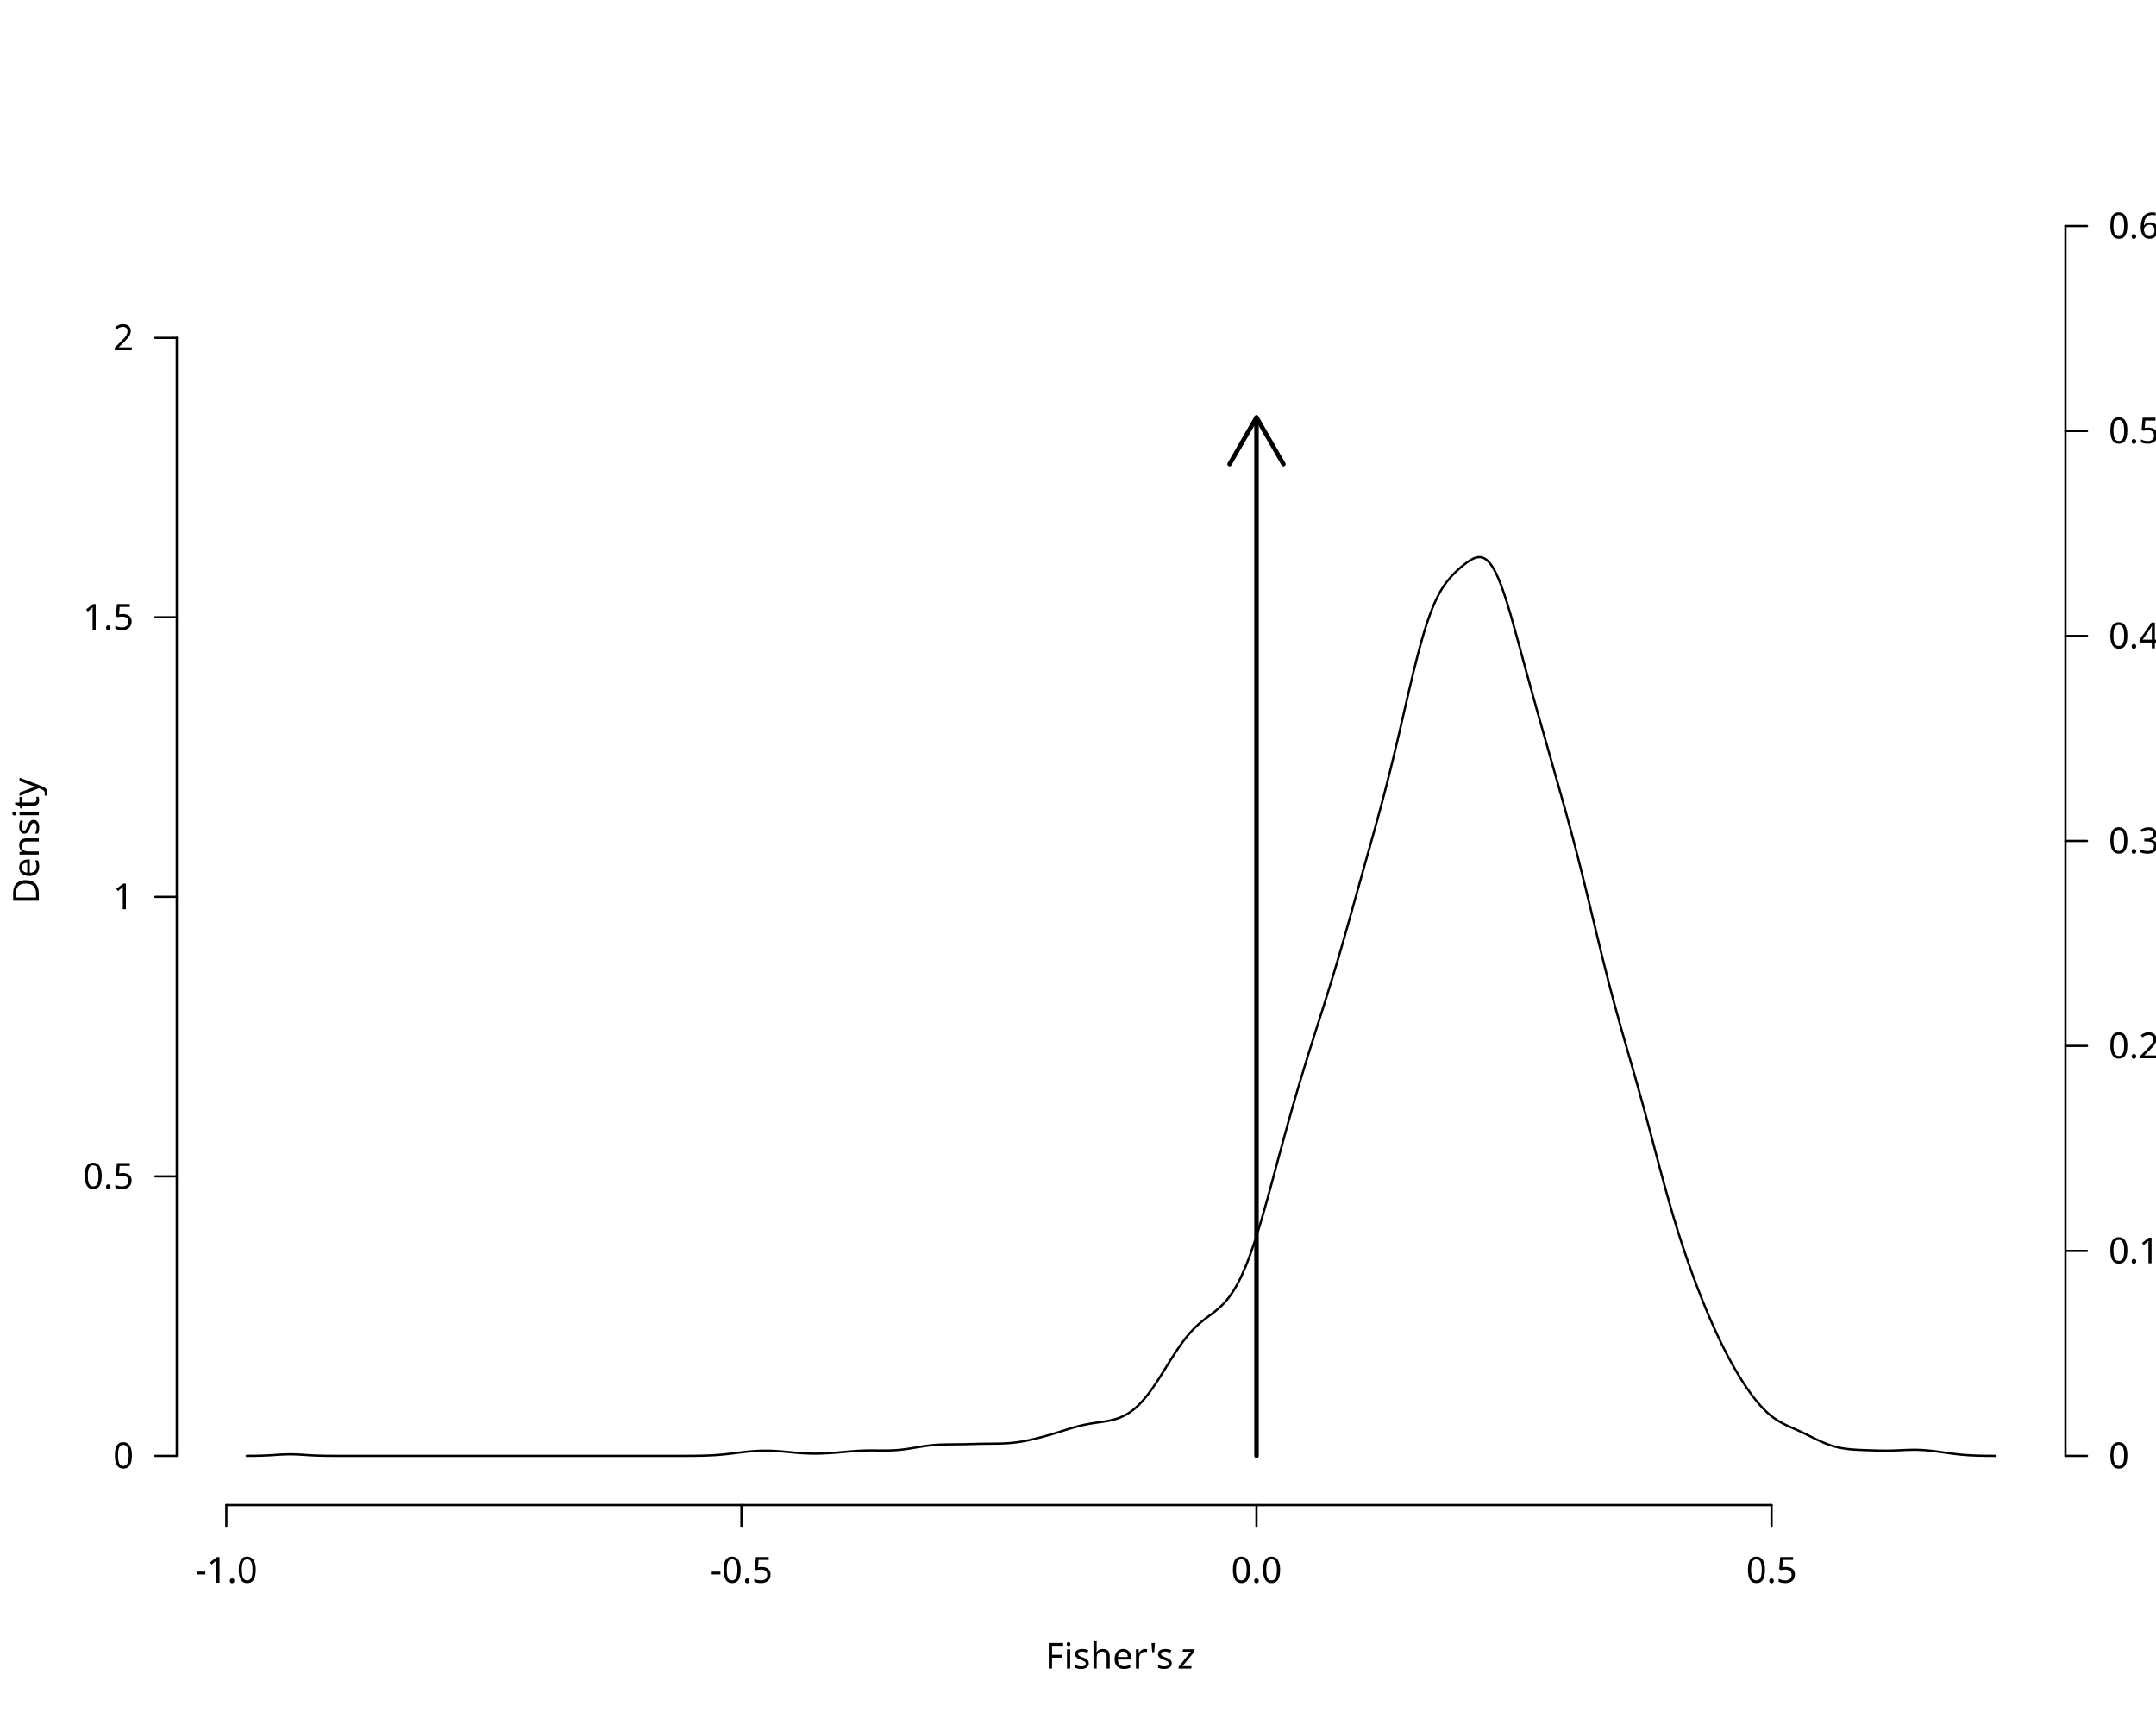
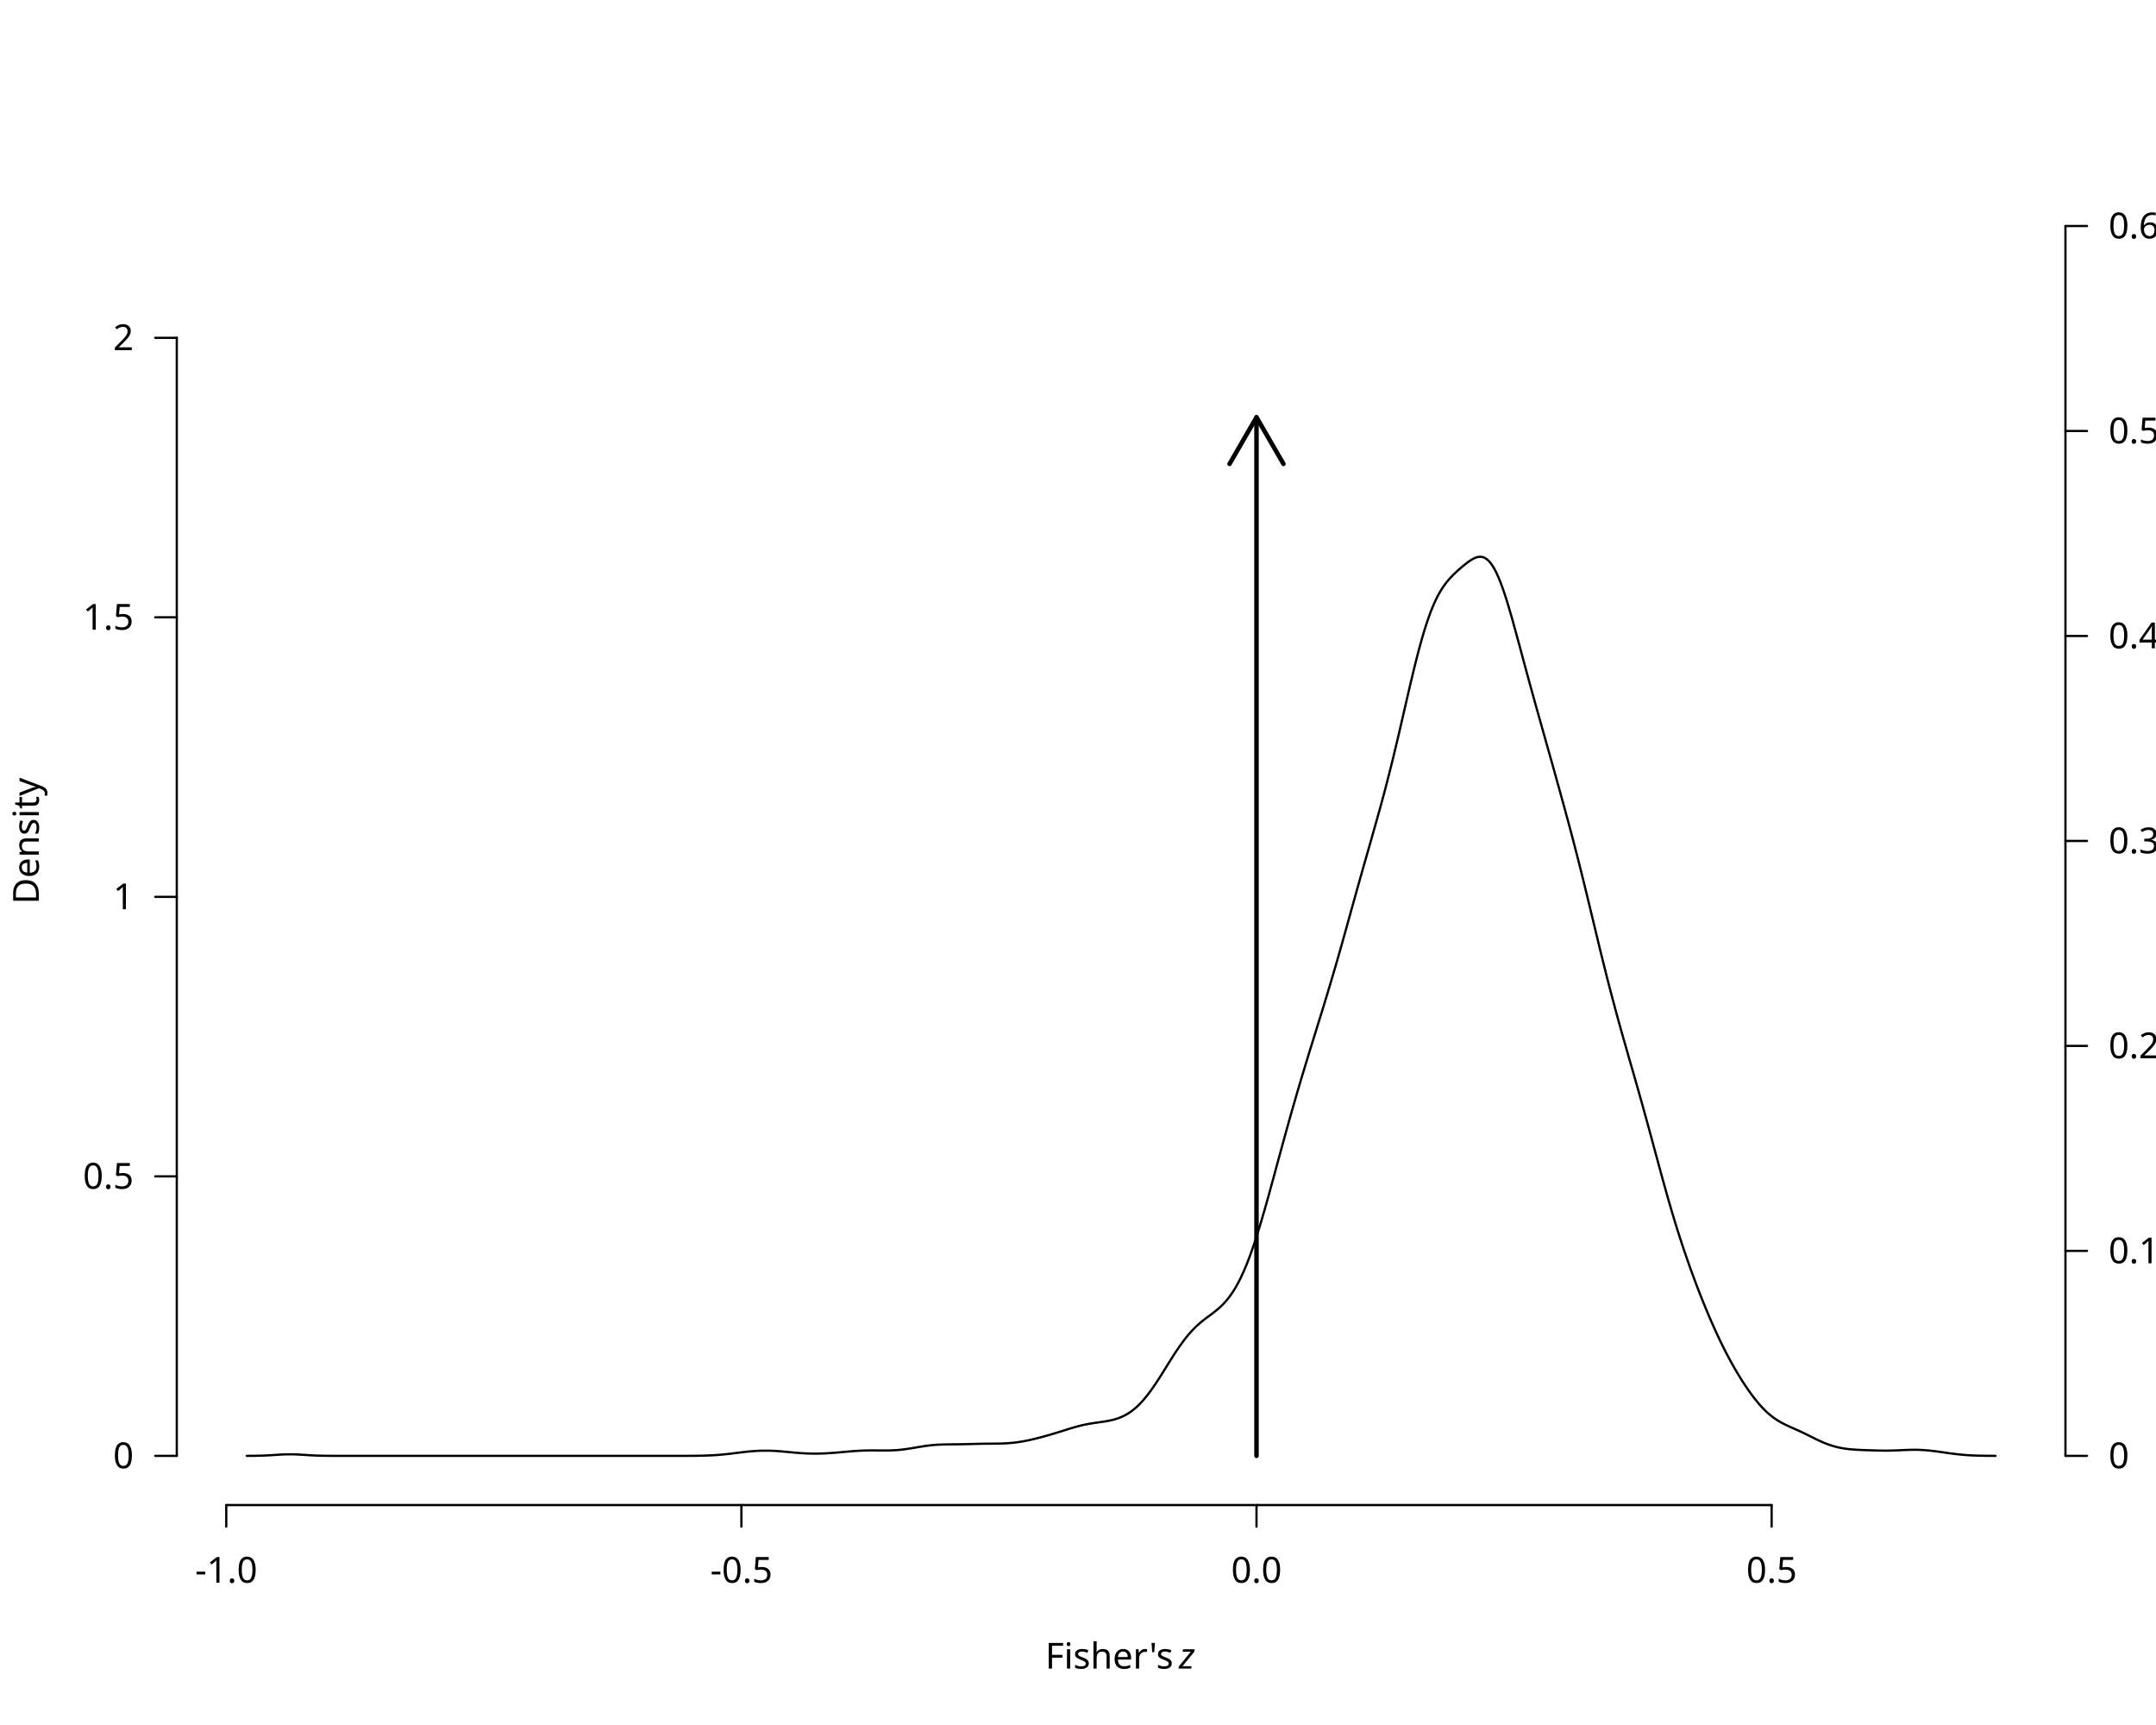
<svg xmlns="http://www.w3.org/2000/svg" class="svglite" data-engine-version="2.0" width="720.00pt" height="576.00pt" viewBox="0 0 720.00 576.00">
  <defs>
    <style type="text/css">
    .svglite line, .svglite polyline, .svglite polygon, .svglite path, .svglite rect, .svglite circle {
      fill: none;
      stroke: #000000;
      stroke-linecap: round;
      stroke-linejoin: round;
      stroke-miterlimit: 10.00;
    }
  </style>
  </defs>
  <rect width="100%" height="100%" style="stroke: none; fill: #FFFFFF;" />
  <defs>
    <clipPath id="cpMC4wMHw3MjAuMDB8MC4wMHw1NzYuMDA=">
      <rect x="0.00" y="0.00" width="720.00" height="576.00" />
    </clipPath>
  </defs>
  <g clip-path="url(#cpMC4wMHw3MjAuMDB8MC4wMHw1NzYuMDA=)">
    <text x="349.08" y="557.16" style="font-size: 12.00px; font-family: sans;" textLength="41.64px" lengthAdjust="spacingAndGlyphs">Fisher's</text>
    <text x="390.72" y="557.16" style="font-size: 12.00px; font-family: sans;" textLength="3.00px" lengthAdjust="spacingAndGlyphs"> </text>
    <text x="393.72" y="557.16" style="font-size: 12.00px; font-style: italic; font-family: sans;" textLength="6.00px" lengthAdjust="spacingAndGlyphs">z</text>
    <text transform="translate(12.96,280.80) rotate(-90)" text-anchor="middle" style="font-size: 12.00px; font-family: sans;" textLength="40.02px" lengthAdjust="spacingAndGlyphs">Density</text>
-     <line x1="75.59" y1="502.56" x2="591.61" y2="502.56" style="stroke-width: 0.75;" />
-     <line x1="75.59" y1="502.56" x2="75.59" y2="509.76" style="stroke-width: 0.75;" />
-     <line x1="247.60" y1="502.56" x2="247.60" y2="509.76" style="stroke-width: 0.75;" />
+     <line x1="75.56" y1="502.56" x2="591.64" y2="502.56" style="stroke-width: 0.75;" />
+     <line x1="75.56" y1="502.56" x2="75.56" y2="509.76" style="stroke-width: 0.75;" />
+     <line x1="247.59" y1="502.56" x2="247.59" y2="509.76" style="stroke-width: 0.75;" />
    <line x1="419.61" y1="502.56" x2="419.61" y2="509.76" style="stroke-width: 0.75;" />
-     <line x1="591.61" y1="502.56" x2="591.61" y2="509.76" style="stroke-width: 0.75;" />
-     <text x="75.59" y="528.48" text-anchor="middle" style="font-size: 12.00px; font-family: sans;" textLength="20.68px" lengthAdjust="spacingAndGlyphs">-1.0</text>
-     <text x="247.60" y="528.48" text-anchor="middle" style="font-size: 12.00px; font-family: sans;" textLength="20.68px" lengthAdjust="spacingAndGlyphs">-0.5</text>
+     <line x1="591.64" y1="502.56" x2="591.64" y2="509.76" style="stroke-width: 0.75;" />
+     <text x="75.56" y="528.48" text-anchor="middle" style="font-size: 12.00px; font-family: sans;" textLength="20.68px" lengthAdjust="spacingAndGlyphs">-1.0</text>
+     <text x="247.59" y="528.48" text-anchor="middle" style="font-size: 12.00px; font-family: sans;" textLength="20.68px" lengthAdjust="spacingAndGlyphs">-0.5</text>
    <text x="419.61" y="528.48" text-anchor="middle" style="font-size: 12.00px; font-family: sans;" textLength="16.68px" lengthAdjust="spacingAndGlyphs">0.0</text>
-     <text x="591.61" y="528.48" text-anchor="middle" style="font-size: 12.00px; font-family: sans;" textLength="16.68px" lengthAdjust="spacingAndGlyphs">0.5</text>
+     <text x="591.64" y="528.48" text-anchor="middle" style="font-size: 12.00px; font-family: sans;" textLength="16.68px" lengthAdjust="spacingAndGlyphs">0.5</text>
    <line x1="59.04" y1="486.13" x2="59.04" y2="112.80" style="stroke-width: 0.75;" />
    <line x1="59.04" y1="486.13" x2="51.84" y2="486.13" style="stroke-width: 0.75;" />
    <line x1="59.04" y1="392.80" x2="51.84" y2="392.80" style="stroke-width: 0.75;" />
    <line x1="59.04" y1="299.47" x2="51.84" y2="299.47" style="stroke-width: 0.75;" />
    <line x1="59.04" y1="206.13" x2="51.84" y2="206.13" style="stroke-width: 0.75;" />
    <line x1="59.04" y1="112.80" x2="51.84" y2="112.80" style="stroke-width: 0.75;" />
    <text x="44.64" y="490.26" text-anchor="end" style="font-size: 12.00px; font-family: sans;" textLength="6.67px" lengthAdjust="spacingAndGlyphs">0</text>
    <text x="44.64" y="396.93" text-anchor="end" style="font-size: 12.00px; font-family: sans;" textLength="16.68px" lengthAdjust="spacingAndGlyphs">0.5</text>
    <text x="44.64" y="303.60" text-anchor="end" style="font-size: 12.00px; font-family: sans;" textLength="6.67px" lengthAdjust="spacingAndGlyphs">1</text>
    <text x="44.64" y="210.26" text-anchor="end" style="font-size: 12.00px; font-family: sans;" textLength="16.68px" lengthAdjust="spacingAndGlyphs">1.5</text>
    <text x="44.64" y="116.93" text-anchor="end" style="font-size: 12.00px; font-family: sans;" textLength="6.67px" lengthAdjust="spacingAndGlyphs">2</text>
    <line x1="689.76" y1="486.13" x2="689.76" y2="75.47" style="stroke-width: 0.75;" />
    <line x1="689.76" y1="486.13" x2="696.96" y2="486.13" style="stroke-width: 0.75;" />
    <line x1="689.76" y1="417.69" x2="696.96" y2="417.69" style="stroke-width: 0.75;" />
    <line x1="689.76" y1="349.24" x2="696.96" y2="349.24" style="stroke-width: 0.75;" />
    <line x1="689.76" y1="280.80" x2="696.96" y2="280.80" style="stroke-width: 0.75;" />
    <line x1="689.76" y1="212.36" x2="696.96" y2="212.36" style="stroke-width: 0.75;" />
    <line x1="689.76" y1="143.91" x2="696.96" y2="143.91" style="stroke-width: 0.75;" />
    <line x1="689.76" y1="75.47" x2="696.96" y2="75.47" style="stroke-width: 0.75;" />
    <text x="704.16" y="490.26" style="font-size: 12.00px; font-family: sans;" textLength="6.67px" lengthAdjust="spacingAndGlyphs">0</text>
    <text x="704.16" y="421.82" style="font-size: 12.00px; font-family: sans;" textLength="16.68px" lengthAdjust="spacingAndGlyphs">0.1</text>
    <text x="704.16" y="353.37" style="font-size: 12.00px; font-family: sans;" textLength="16.68px" lengthAdjust="spacingAndGlyphs">0.2</text>
    <text x="704.16" y="284.93" style="font-size: 12.00px; font-family: sans;" textLength="16.68px" lengthAdjust="spacingAndGlyphs">0.3</text>
    <text x="704.16" y="216.48" style="font-size: 12.00px; font-family: sans;" textLength="16.68px" lengthAdjust="spacingAndGlyphs">0.4</text>
    <text x="704.16" y="148.04" style="font-size: 12.00px; font-family: sans;" textLength="16.68px" lengthAdjust="spacingAndGlyphs">0.5</text>
    <text x="704.16" y="79.60" style="font-size: 12.00px; font-family: sans;" textLength="16.68px" lengthAdjust="spacingAndGlyphs">0.6</text>
    <text transform="translate(744.48,280.80) rotate(-90)" text-anchor="middle" style="font-size: 12.00px; font-family: sans;" textLength="56.03px" lengthAdjust="spacingAndGlyphs">Probability</text>
  </g>
  <defs>
    <clipPath id="cpNTkuMDR8Njg5Ljc2fDU5LjA0fDUwMi41Ng==">
      <rect x="59.04" y="59.04" width="630.72" height="443.52" />
    </clipPath>
  </defs>
  <g clip-path="url(#cpNTkuMDR8Njg5Ljc2fDU5LjA0fDUwMi41Ng==)">
-     <polyline points="82.40,486.13 82.84,486.13 83.27,486.12 83.71,486.12 84.15,486.12 84.59,486.11 85.02,486.11 85.46,486.10 85.90,486.09 86.34,486.08 86.78,486.07 87.22,486.06 87.66,486.05 88.11,486.03 88.55,486.01 88.99,485.99 89.43,485.97 89.88,485.95 90.32,485.92 90.76,485.89 91.21,485.87 91.65,485.84 92.10,485.81 92.54,485.78 92.99,485.75 93.44,485.72 93.88,485.70 94.33,485.68 94.78,485.66 95.23,485.64 95.67,485.63 96.12,485.62 96.57,485.61 97.02,485.61 97.47,485.62 97.92,485.62 98.38,485.64 98.83,485.65 99.28,485.67 99.73,485.69 100.19,485.72 100.64,485.75 101.09,485.77 101.55,485.80 102.00,485.83 102.46,485.86 102.91,485.89 103.37,485.91 103.83,485.94 104.28,485.96 104.74,485.99 105.20,486.01 105.66,486.03 106.11,486.04 106.57,486.06 107.03,486.07 107.49,486.08 107.95,486.09 108.41,486.10 108.88,486.11 109.34,486.11 109.80,486.12 110.26,486.12 110.73,486.12 111.19,486.12 111.65,486.13 112.12,486.13 112.58,486.13 113.05,486.13 113.51,486.13 113.98,486.13 114.45,486.13 114.91,486.13 115.38,486.13 115.85,486.13 116.32,486.13 116.79,486.13 117.26,486.13 117.73,486.13 118.20,486.13 118.67,486.13 119.14,486.13 119.61,486.13 120.08,486.13 120.56,486.13 121.03,486.13 121.50,486.13 121.98,486.13 122.45,486.13 122.93,486.13 123.40,486.13 123.88,486.13 124.35,486.13 124.83,486.13 125.31,486.13 125.78,486.13 126.26,486.13 126.74,486.13 127.22,486.13 127.70,486.13 128.18,486.13 128.66,486.13 129.14,486.13 129.62,486.13 130.10,486.13 130.59,486.13 131.07,486.13 131.55,486.13 132.04,486.13 132.52,486.13 133.00,486.13 133.49,486.13 133.98,486.13 134.46,486.13 134.95,486.13 135.43,486.13 135.92,486.13 136.41,486.13 136.90,486.13 137.39,486.13 137.88,486.13 138.37,486.13 138.86,486.13 139.35,486.13 139.84,486.13 140.33,486.13 140.82,486.13 141.31,486.13 141.81,486.13 142.30,486.13 142.79,486.13 143.29,486.13 143.78,486.13 144.28,486.13 144.78,486.13 145.27,486.13 145.77,486.13 146.27,486.13 146.76,486.13 147.26,486.13 147.76,486.13 148.26,486.13 148.76,486.13 149.26,486.13 149.76,486.13 150.26,486.13 150.76,486.13 151.27,486.13 151.77,486.13 152.27,486.13 152.77,486.13 153.28,486.13 153.78,486.13 154.29,486.13 154.79,486.13 155.30,486.13 155.81,486.13 156.31,486.13 156.82,486.13 157.33,486.13 157.84,486.13 158.34,486.13 158.85,486.13 159.36,486.13 159.87,486.13 160.38,486.13 160.90,486.13 161.41,486.13 161.92,486.13 162.43,486.13 162.95,486.13 163.46,486.13 163.97,486.13 164.49,486.13 165.00,486.13 165.52,486.13 166.03,486.13 166.55,486.13 167.07,486.13 167.59,486.13 168.10,486.13 168.62,486.13 169.14,486.13 169.66,486.13 170.18,486.13 170.70,486.13 171.22,486.13 171.74,486.13 172.27,486.13 172.79,486.13 173.31,486.13 173.83,486.13 174.36,486.13 174.88,486.13 175.41,486.13 175.93,486.13 176.46,486.13 176.98,486.13 177.51,486.13 178.04,486.13 178.57,486.13 179.10,486.13 179.62,486.13 180.15,486.13 180.68,486.13 181.21,486.13 181.74,486.13 182.28,486.13 182.81,486.13 183.34,486.13 183.87,486.13 184.40,486.13 184.94,486.13 185.47,486.13 186.01,486.13 186.54,486.13 187.08,486.13 187.61,486.13 188.15,486.13 188.69,486.13 189.23,486.13 189.76,486.13 190.30,486.13 190.84,486.13 191.38,486.13 191.92,486.13 192.46,486.13 193.00,486.13 193.54,486.13 194.09,486.13 194.63,486.13 195.17,486.13 195.72,486.13 196.26,486.13 196.80,486.13 197.35,486.13 197.89,486.13 198.44,486.13 198.99,486.13 199.53,486.13 200.08,486.13 200.63,486.13 201.18,486.13 201.73,486.13 202.28,486.13 202.83,486.13 203.38,486.13 203.93,486.13 204.48,486.13 205.03,486.13 205.58,486.13 206.14,486.13 206.69,486.13 207.24,486.13 207.80,486.13 208.35,486.13 208.91,486.13 209.46,486.13 210.02,486.13 210.58,486.13 211.13,486.13 211.69,486.13 212.25,486.13 212.81,486.13 213.37,486.13 213.93,486.13 214.49,486.13 215.05,486.13 215.61,486.13 216.17,486.13 216.73,486.13 217.30,486.13 217.86,486.13 218.42,486.13 218.99,486.13 219.55,486.13 220.12,486.13 220.68,486.13 221.25,486.13 221.81,486.13 222.38,486.13 222.95,486.13 223.52,486.13 224.08,486.13 224.65,486.13 225.22,486.13 225.79,486.13 226.36,486.13 226.93,486.13 227.51,486.13 228.08,486.13 228.65,486.13 229.22,486.13 229.80,486.12 230.37,486.12 230.94,486.12 231.52,486.11 232.09,486.11 232.67,486.10 233.25,486.09 233.82,486.08 234.40,486.07 234.98,486.05 235.55,486.04 236.13,486.02 236.71,485.99 237.29,485.97 237.87,485.94 238.45,485.91 239.03,485.87 239.61,485.83 240.20,485.78 240.78,485.73 241.36,485.68 241.94,485.62 242.53,485.56 243.11,485.49 243.70,485.43 244.28,485.36 244.87,485.29 245.45,485.21 246.04,485.14 246.63,485.07 247.21,485.00 247.80,484.93 248.39,484.86 248.98,484.79 249.57,484.73 250.16,484.67 250.75,484.62 251.34,484.57 251.93,484.53 252.52,484.49 253.11,484.46 253.71,484.43 254.30,484.42 254.89,484.40 255.49,484.40 256.08,484.40 256.68,484.41 257.27,484.42 257.87,484.44 258.46,484.47 259.06,484.50 259.66,484.54 260.25,484.58 260.85,484.63 261.45,484.68 262.05,484.74 262.65,484.79 263.25,484.85 263.85,484.90 264.45,484.96 265.05,485.02 265.65,485.07 266.25,485.12 266.86,485.17 267.46,485.21 268.06,485.25 268.67,485.29 269.27,485.32 269.88,485.34 270.48,485.36 271.09,485.37 271.69,485.38 272.30,485.38 272.91,485.38 273.51,485.37 274.12,485.35 274.73,485.33 275.34,485.30 275.95,485.27 276.56,485.24 277.17,485.20 277.78,485.16 278.39,485.12 279.00,485.07 279.61,485.02 280.22,484.97 280.83,484.91 281.45,484.86 282.06,484.80 282.67,484.75 283.29,484.69 283.90,484.64 284.52,484.59 285.13,484.54 285.75,484.50 286.36,484.46 286.98,484.42 287.60,484.39 288.21,484.37 288.83,484.35 289.45,484.33 290.07,484.32 290.69,484.31 291.30,484.31 291.92,484.31 292.54,484.32 293.17,484.32 293.79,484.33 294.41,484.33 295.03,484.33 295.65,484.33 296.27,484.33 296.90,484.32 297.52,484.30 298.14,484.28 298.77,484.24 299.39,484.20 300.02,484.15 300.64,484.10 301.27,484.03 301.89,483.95 302.52,483.87 303.14,483.78 303.77,483.68 304.40,483.58 305.03,483.48 305.65,483.37 306.28,483.27 306.91,483.16 307.54,483.06 308.17,482.96 308.80,482.86 309.43,482.78 310.06,482.69 310.69,482.62 311.32,482.55 311.96,482.50 312.59,482.45 313.22,482.41 313.85,482.37 314.49,482.35 315.12,482.33 315.75,482.31 316.39,482.30 317.02,482.29 317.66,482.29 318.29,482.28 318.93,482.28 319.56,482.27 320.20,482.26 320.84,482.25 321.47,482.24 322.11,482.23 322.75,482.22 323.38,482.20 324.02,482.18 324.66,482.17 325.30,482.15 325.94,482.13 326.58,482.12 327.22,482.10 327.86,482.09 328.50,482.08 329.14,482.07 329.78,482.07 330.42,482.06 331.06,482.06 331.70,482.05 332.35,482.04 332.99,482.04 333.63,482.02 334.27,482.01 334.92,481.99 335.56,481.96 336.20,481.93 336.85,481.88 337.49,481.83 338.14,481.77 338.78,481.70 339.43,481.62 340.07,481.53 340.72,481.43 341.37,481.32 342.01,481.21 342.66,481.08 343.31,480.95 343.95,480.81 344.60,480.67 345.25,480.51 345.90,480.36 346.54,480.20 347.19,480.03 347.84,479.86 348.49,479.68 349.14,479.51 349.79,479.32 350.44,479.14 351.09,478.95 351.74,478.75 352.39,478.56 353.04,478.36 353.69,478.16 354.34,477.95 354.99,477.75 355.65,477.54 356.30,477.34 356.95,477.13 357.60,476.93 358.25,476.74 358.91,476.55 359.56,476.37 360.21,476.19 360.87,476.03 361.52,475.88 362.17,475.73 362.83,475.60 363.48,475.47 364.14,475.36 364.79,475.25 365.45,475.15 366.10,475.05 366.76,474.96 367.41,474.87 368.07,474.78 368.72,474.68 369.38,474.57 370.04,474.45 370.69,474.32 371.35,474.17 372.00,474.00 372.66,473.81 373.32,473.60 373.98,473.35 374.63,473.08 375.29,472.77 375.95,472.42 376.61,472.04 377.26,471.62 377.92,471.16 378.58,470.65 379.24,470.10 379.90,469.50 380.56,468.86 381.21,468.16 381.87,467.43 382.53,466.65 383.19,465.82 383.85,464.96 384.51,464.06 385.17,463.12 385.83,462.15 386.49,461.16 387.15,460.14 387.81,459.10 388.47,458.05 389.13,457.00 389.79,455.93 390.45,454.88 391.11,453.83 391.77,452.79 392.43,451.77 393.10,450.77 393.76,449.80 394.42,448.86 395.08,447.96 395.74,447.09 396.40,446.26 397.06,445.47 397.73,444.71 398.39,444.00 399.05,443.33 399.71,442.70 400.37,442.10 401.03,441.53 401.70,440.99 402.36,440.47 403.02,439.97 403.68,439.47 404.35,438.98 405.01,438.48 405.67,437.96 406.33,437.42 407.00,436.86 407.66,436.25 408.32,435.60 408.98,434.90 409.65,434.14 410.31,433.32 410.97,432.42 411.64,431.45 412.30,430.39 412.96,429.25 413.62,428.03 414.29,426.70 414.95,425.28 415.61,423.77 416.28,422.16 416.94,420.46 417.60,418.67 418.26,416.78 418.93,414.82 419.59,412.77 420.25,410.65 420.92,408.46 421.58,406.21 422.24,403.90 422.91,401.55 423.57,399.16 424.23,396.75 424.90,394.31 425.56,391.85 426.22,389.39 426.88,386.93 427.55,384.48 428.21,382.04 428.87,379.62 429.54,377.21 430.20,374.83 430.86,372.47 431.52,370.14 432.19,367.83 432.85,365.55 433.51,363.29 434.17,361.07 434.84,358.86 435.50,356.68 436.16,354.53 436.82,352.39 437.48,350.27 438.15,348.17 438.81,346.07 439.47,343.99 440.13,341.91 440.79,339.83 441.46,337.75 442.12,335.67 442.78,333.57 443.44,331.45 444.10,329.32 444.76,327.17 445.43,325.00 446.09,322.80 446.75,320.58 447.41,318.33 448.07,316.06 448.73,313.76 449.39,311.45 450.05,309.12 450.71,306.77 451.37,304.42 452.03,302.06 452.69,299.70 453.35,297.34 454.01,294.98 454.67,292.63 455.33,290.28 455.99,287.93 456.65,285.58 457.31,283.24 457.97,280.89 458.63,278.53 459.29,276.16 459.94,273.77 460.60,271.35 461.26,268.91 461.92,266.44 462.58,263.92 463.23,261.37 463.89,258.77 464.55,256.13 465.21,253.44 465.86,250.71 466.52,247.94 467.18,245.15 467.83,242.32 468.49,239.48 469.15,236.64 469.80,233.80 470.46,230.97 471.12,228.18 471.77,225.44 472.43,222.76 473.08,220.16 473.74,217.64 474.39,215.22 475.05,212.90 475.70,210.70 476.35,208.63 477.01,206.68 477.66,204.86 478.32,203.17 478.97,201.60 479.62,200.17 480.28,198.85 480.93,197.64 481.58,196.54 482.23,195.54 482.88,194.63 483.54,193.79 484.19,193.01 484.84,192.29 485.49,191.61 486.14,190.97 486.79,190.36 487.44,189.78 488.09,189.22 488.74,188.69 489.39,188.18 490.04,187.71 490.69,187.27 491.34,186.88 491.99,186.54 492.64,186.28 493.29,186.11 493.93,186.03 494.58,186.07 495.23,186.24 495.88,186.55 496.52,187.01 497.17,187.63 497.82,188.41 498.46,189.35 499.11,190.47 499.75,191.75 500.40,193.18 501.04,194.77 501.69,196.50 502.33,198.36 502.98,200.33 503.62,202.40 504.27,204.56 504.91,206.78 505.55,209.06 506.19,211.38 506.84,213.72 507.48,216.07 508.12,218.44 508.76,220.80 509.40,223.16 510.04,225.50 510.69,227.83 511.33,230.15 511.97,232.46 512.61,234.75 513.24,237.03 513.88,239.29 514.52,241.55 515.16,243.80 515.80,246.05 516.44,248.29 517.07,250.53 517.71,252.76 518.35,255.00 518.98,257.24 519.62,259.48 520.26,261.72 520.89,263.97 521.53,266.23 522.16,268.50 522.80,270.78 523.43,273.08 524.06,275.40 524.70,277.75 525.33,280.12 525.96,282.52 526.60,284.95 527.23,287.41 527.86,289.91 528.49,292.43 529.12,294.98 529.75,297.55 530.38,300.14 531.01,302.75 531.64,305.36 532.27,307.98 532.90,310.59 533.53,313.19 534.16,315.77 534.78,318.34 535.41,320.87 536.04,323.38 536.67,325.85 537.29,328.28 537.92,330.68 538.54,333.04 539.17,335.36 539.79,337.65 540.42,339.91 541.04,342.14 541.66,344.35 542.29,346.54 542.91,348.71 543.53,350.88 544.15,353.04 544.78,355.20 545.40,357.37 546.02,359.54 546.64,361.73 547.26,363.93 547.88,366.15 548.50,368.40 549.12,370.65 549.74,372.93 550.35,375.23 550.97,377.53 551.59,379.85 552.21,382.17 552.82,384.50 553.44,386.82 554.05,389.13 554.67,391.42 555.28,393.69 555.90,395.94 556.51,398.16 557.13,400.35 557.74,402.50 558.35,404.60 558.96,406.67 559.58,408.69 560.19,410.68 560.80,412.62 561.41,414.51 562.02,416.37 562.63,418.19 563.24,419.98 563.85,421.73 564.46,423.44 565.06,425.13 565.67,426.78 566.28,428.41 566.89,430.01 567.49,431.57 568.10,433.12 568.70,434.63 569.31,436.12 569.91,437.58 570.52,439.02 571.12,440.43 571.72,441.81 572.33,443.17 572.93,444.50 573.53,445.80 574.13,447.08 574.73,448.33 575.34,449.55 575.94,450.75 576.54,451.92 577.13,453.06 577.73,454.17 578.33,455.26 578.93,456.33 579.53,457.37 580.12,458.38 580.72,459.37 581.32,460.34 581.91,461.28 582.51,462.20 583.10,463.09 583.70,463.96 584.29,464.80 584.88,465.62 585.48,466.41 586.07,467.17 586.66,467.91 587.25,468.61 587.85,469.29 588.44,469.94 589.03,470.55 589.62,471.14 590.21,471.69 590.79,472.21 591.38,472.70 591.97,473.15 592.56,473.58 593.15,473.99 593.73,474.36 594.32,474.71 594.90,475.04 595.49,475.36 596.07,475.65 596.66,475.93 597.24,476.21 597.82,476.47 598.41,476.73 598.99,476.99 599.57,477.25 600.15,477.51 600.73,477.77 601.31,478.04 601.89,478.31 602.47,478.59 603.05,478.87 603.63,479.16 604.21,479.44 604.79,479.73 605.36,480.02 605.94,480.31 606.52,480.59 607.09,480.87 607.67,481.13 608.24,481.39 608.82,481.64 609.39,481.88 609.96,482.11 610.54,482.32 611.11,482.52 611.68,482.71 612.25,482.88 612.82,483.04 613.39,483.18 613.96,483.32 614.53,483.44 615.10,483.55 615.67,483.64 616.24,483.73 616.81,483.81 617.37,483.87 617.94,483.93 618.51,483.98 619.07,484.03 619.64,484.06 620.20,484.10 620.76,484.13 621.33,484.15 621.89,484.18 622.45,484.20 623.02,484.22 623.58,484.24 624.14,484.26 624.70,484.28 625.26,484.29 625.82,484.31 626.38,484.33 626.94,484.34 627.50,484.36 628.05,484.37 628.61,484.37 629.17,484.38 629.72,484.38 630.28,484.38 630.83,484.37 631.39,484.36 631.94,484.35 632.50,484.33 633.05,484.31 633.60,484.29 634.16,484.27 634.71,484.24 635.26,484.22 635.81,484.19 636.36,484.17 636.91,484.15 637.46,484.13 638.01,484.12 638.56,484.11 639.11,484.10 639.65,484.10 640.20,484.11 640.75,484.13 641.29,484.15 641.84,484.17 642.38,484.20 642.93,484.24 643.47,484.29 644.02,484.34 644.56,484.39 645.10,484.45 645.64,484.52 646.18,484.58 646.73,484.66 647.27,484.73 647.81,484.80 648.35,484.88 648.89,484.96 649.42,485.03 649.96,485.11 650.50,485.18 651.04,485.26 651.57,485.33 652.11,485.40 652.65,485.47 653.18,485.53 653.71,485.59 654.25,485.65 654.78,485.71 655.32,485.76 655.85,485.80 656.38,485.85 656.91,485.88 657.44,485.92 657.97,485.95 658.50,485.98 659.03,486.00 659.56,486.02 660.09,486.04 660.62,486.06 661.15,486.07 661.68,486.08 662.20,486.09 662.73,486.10 663.26,486.11 663.78,486.11 664.31,486.12 664.83,486.12 665.35,486.12 665.88,486.13 666.40,486.13 " style="stroke-width: 0.75;" />
-     <line x1="419.61" y1="486.13" x2="419.61" y2="139.39" style="stroke-width: 1.50;" />
-     <polyline points="428.61,154.98 419.61,139.39 410.61,154.98 " style="stroke-width: 1.50;" />
+     <polyline points="82.40,486.13 82.84,486.13 83.27,486.12 83.71,486.12 84.15,486.12 84.59,486.11 85.02,486.11 85.46,486.10 85.90,486.09 86.34,486.08 86.78,486.07 87.22,486.06 87.66,486.04 88.11,486.03 88.55,486.01 88.99,485.99 89.43,485.97 89.88,485.94 90.32,485.92 90.76,485.89 91.21,485.86 91.65,485.84 92.10,485.81 92.54,485.78 92.99,485.75 93.44,485.72 93.88,485.70 94.33,485.67 94.78,485.66 95.23,485.64 95.68,485.63 96.12,485.62 96.57,485.61 97.02,485.61 97.47,485.62 97.93,485.62 98.38,485.64 98.83,485.65 99.28,485.67 99.73,485.69 100.19,485.72 100.64,485.75 101.09,485.77 101.55,485.80 102.00,485.83 102.46,485.86 102.91,485.89 103.37,485.92 103.83,485.94 104.28,485.97 104.74,485.99 105.20,486.01 105.66,486.03 106.12,486.04 106.57,486.06 107.03,486.07 107.49,486.08 107.95,486.09 108.42,486.10 108.88,486.11 109.34,486.11 109.80,486.12 110.26,486.12 110.73,486.12 111.19,486.13 111.65,486.13 112.12,486.13 112.58,486.13 113.05,486.13 113.52,486.13 113.98,486.13 114.45,486.13 114.92,486.13 115.38,486.13 115.85,486.13 116.32,486.13 116.79,486.13 117.26,486.13 117.73,486.13 118.20,486.13 118.67,486.13 119.14,486.13 119.61,486.13 120.08,486.13 120.56,486.13 121.03,486.13 121.50,486.13 121.98,486.13 122.45,486.13 122.93,486.13 123.40,486.13 123.88,486.13 124.35,486.13 124.83,486.13 125.31,486.13 125.79,486.13 126.26,486.13 126.74,486.13 127.22,486.13 127.70,486.13 128.18,486.13 128.66,486.13 129.14,486.13 129.62,486.13 130.11,486.13 130.59,486.13 131.07,486.13 131.55,486.13 132.04,486.13 132.52,486.13 133.01,486.13 133.49,486.13 133.98,486.13 134.46,486.13 134.95,486.13 135.44,486.13 135.92,486.13 136.41,486.13 136.90,486.13 137.39,486.13 137.88,486.13 138.37,486.13 138.86,486.13 139.35,486.13 139.84,486.13 140.33,486.13 140.82,486.13 141.32,486.13 141.81,486.13 142.30,486.13 142.80,486.13 143.29,486.13 143.79,486.13 144.28,486.13 144.78,486.13 145.27,486.13 145.77,486.13 146.27,486.13 146.77,486.13 147.26,486.13 147.76,486.13 148.26,486.13 148.76,486.13 149.26,486.13 149.76,486.13 150.26,486.13 150.77,486.13 151.27,486.13 151.77,486.13 152.27,486.13 152.78,486.13 153.28,486.13 153.79,486.13 154.29,486.13 154.80,486.13 155.30,486.13 155.81,486.13 156.31,486.13 156.82,486.13 157.33,486.13 157.84,486.13 158.35,486.13 158.86,486.13 159.37,486.13 159.88,486.13 160.39,486.13 160.90,486.13 161.41,486.13 161.92,486.13 162.43,486.13 162.95,486.13 163.46,486.13 163.98,486.13 164.49,486.13 165.01,486.13 165.52,486.13 166.04,486.13 166.55,486.13 167.07,486.13 167.59,486.13 168.11,486.13 168.62,486.13 169.14,486.13 169.66,486.13 170.18,486.13 170.70,486.13 171.22,486.13 171.75,486.13 172.27,486.13 172.79,486.13 173.31,486.13 173.84,486.13 174.36,486.13 174.89,486.13 175.41,486.13 175.94,486.13 176.46,486.13 176.99,486.13 177.51,486.13 178.04,486.13 178.57,486.13 179.10,486.13 179.63,486.13 180.16,486.13 180.69,486.13 181.22,486.13 181.75,486.13 182.28,486.13 182.81,486.13 183.34,486.13 183.87,486.13 184.41,486.13 184.94,486.13 185.48,486.13 186.01,486.13 186.55,486.13 187.08,486.13 187.62,486.13 188.15,486.13 188.69,486.13 189.23,486.13 189.77,486.13 190.31,486.13 190.84,486.13 191.38,486.13 191.92,486.13 192.46,486.13 193.01,486.13 193.55,486.13 194.09,486.13 194.63,486.13 195.17,486.13 195.72,486.13 196.26,486.13 196.81,486.13 197.35,486.13 197.90,486.13 198.44,486.13 198.99,486.13 199.54,486.13 200.08,486.13 200.63,486.13 201.18,486.13 201.73,486.13 202.28,486.13 202.83,486.13 203.38,486.13 203.93,486.13 204.48,486.13 205.03,486.13 205.59,486.13 206.14,486.13 206.69,486.13 207.25,486.13 207.80,486.13 208.35,486.13 208.91,486.13 209.47,486.13 210.02,486.13 210.58,486.13 211.14,486.13 211.69,486.13 212.25,486.13 212.81,486.13 213.37,486.13 213.93,486.13 214.49,486.13 215.05,486.13 215.61,486.13 216.17,486.13 216.74,486.13 217.30,486.13 217.86,486.13 218.42,486.13 218.99,486.13 219.55,486.13 220.12,486.13 220.68,486.13 221.25,486.13 221.82,486.13 222.38,486.13 222.95,486.13 223.52,486.13 224.09,486.13 224.66,486.13 225.23,486.13 225.80,486.13 226.37,486.13 226.94,486.13 227.51,486.13 228.08,486.13 228.65,486.13 229.23,486.13 229.80,486.12 230.37,486.12 230.95,486.12 231.52,486.11 232.10,486.11 232.67,486.10 233.25,486.09 233.82,486.08 234.40,486.07 234.98,486.05 235.56,486.04 236.14,486.02 236.71,485.99 237.29,485.97 237.87,485.94 238.45,485.91 239.04,485.87 239.62,485.83 240.20,485.78 240.78,485.73 241.36,485.68 241.95,485.62 242.53,485.56 243.11,485.49 243.70,485.43 244.28,485.36 244.87,485.29 245.46,485.21 246.04,485.14 246.63,485.07 247.22,485.00 247.81,484.93 248.39,484.86 248.98,484.79 249.57,484.73 250.16,484.67 250.75,484.62 251.34,484.57 251.93,484.53 252.53,484.49 253.12,484.46 253.71,484.43 254.30,484.41 254.90,484.40 255.49,484.40 256.08,484.40 256.68,484.41 257.27,484.42 257.87,484.44 258.47,484.47 259.06,484.50 259.66,484.54 260.26,484.58 260.86,484.63 261.45,484.68 262.05,484.74 262.65,484.79 263.25,484.85 263.85,484.91 264.45,484.96 265.05,485.02 265.66,485.07 266.26,485.12 266.86,485.17 267.46,485.22 268.07,485.25 268.67,485.29 269.27,485.32 269.88,485.34 270.48,485.36 271.09,485.37 271.70,485.38 272.30,485.38 272.91,485.38 273.52,485.37 274.12,485.35 274.73,485.33 275.34,485.31 275.95,485.28 276.56,485.24 277.17,485.20 277.78,485.16 278.39,485.12 279.00,485.07 279.61,485.02 280.22,484.97 280.84,484.91 281.45,484.86 282.06,484.80 282.67,484.75 283.29,484.69 283.90,484.64 284.52,484.59 285.13,484.54 285.75,484.50 286.36,484.46 286.98,484.42 287.60,484.39 288.22,484.37 288.83,484.35 289.45,484.33 290.07,484.32 290.69,484.31 291.31,484.31 291.93,484.31 292.55,484.32 293.17,484.32 293.79,484.33 294.41,484.33 295.03,484.34 295.65,484.33 296.28,484.33 296.90,484.32 297.52,484.30 298.14,484.28 298.77,484.25 299.39,484.21 300.02,484.16 300.64,484.10 301.27,484.03 301.89,483.95 302.52,483.87 303.15,483.78 303.77,483.68 304.40,483.58 305.03,483.48 305.66,483.37 306.29,483.26 306.91,483.16 307.54,483.06 308.17,482.96 308.80,482.86 309.43,482.77 310.06,482.69 310.69,482.62 311.33,482.55 311.96,482.49 312.59,482.45 313.22,482.41 313.85,482.37 314.49,482.35 315.12,482.33 315.75,482.31 316.39,482.30 317.02,482.29 317.66,482.29 318.29,482.28 318.93,482.28 319.56,482.27 320.20,482.26 320.84,482.25 321.47,482.24 322.11,482.23 322.75,482.22 323.39,482.20 324.02,482.18 324.66,482.17 325.30,482.15 325.94,482.13 326.58,482.12 327.22,482.10 327.86,482.09 328.50,482.08 329.14,482.07 329.78,482.07 330.42,482.06 331.06,482.06 331.71,482.05 332.35,482.05 332.99,482.04 333.63,482.03 334.28,482.01 334.92,481.99 335.56,481.96 336.21,481.93 336.85,481.88 337.49,481.83 338.14,481.77 338.78,481.70 339.43,481.62 340.08,481.53 340.72,481.43 341.37,481.33 342.01,481.21 342.66,481.08 343.31,480.95 343.95,480.81 344.60,480.67 345.25,480.52 345.90,480.36 346.55,480.20 347.19,480.03 347.84,479.86 348.49,479.68 349.14,479.51 349.79,479.32 350.44,479.14 351.09,478.95 351.74,478.75 352.39,478.56 353.04,478.36 353.69,478.16 354.34,477.95 355.00,477.75 355.65,477.54 356.30,477.34 356.95,477.13 357.60,476.93 358.26,476.74 358.91,476.55 359.56,476.37 360.21,476.19 360.87,476.03 361.52,475.87 362.17,475.73 362.83,475.60 363.48,475.47 364.14,475.36 364.79,475.25 365.45,475.15 366.10,475.05 366.76,474.96 367.41,474.87 368.07,474.78 368.72,474.68 369.38,474.57 370.04,474.46 370.69,474.32 371.35,474.18 372.01,474.01 372.66,473.82 373.32,473.60 373.98,473.36 374.63,473.09 375.29,472.78 375.95,472.43 376.61,472.05 377.26,471.63 377.92,471.17 378.58,470.66 379.24,470.11 379.90,469.52 380.56,468.87 381.22,468.18 381.87,467.44 382.53,466.66 383.19,465.84 383.85,464.97 384.51,464.07 385.17,463.13 385.83,462.16 386.49,461.17 387.15,460.15 387.81,459.11 388.47,458.06 389.13,457.00 389.79,455.94 390.45,454.88 391.11,453.83 391.77,452.79 392.43,451.77 393.10,450.77 393.76,449.80 394.42,448.86 395.08,447.95 395.74,447.08 396.40,446.25 397.06,445.46 397.73,444.71 398.39,444.00 399.05,443.33 399.71,442.70 400.37,442.10 401.03,441.53 401.70,440.99 402.36,440.47 403.02,439.97 403.68,439.48 404.35,438.99 405.01,438.49 405.67,437.97 406.33,437.44 407.00,436.88 407.66,436.28 408.32,435.63 408.98,434.94 409.65,434.18 410.31,433.36 410.97,432.47 411.63,431.51 412.30,430.46 412.96,429.33 413.62,428.11 414.29,426.80 414.95,425.39 415.61,423.89 416.28,422.30 416.94,420.62 417.60,418.84 418.26,416.98 418.93,415.03 419.59,413.00 420.25,410.90 420.92,408.73 421.58,406.50 422.24,404.22 422.91,401.89 423.57,399.53 424.23,397.13 424.89,394.71 425.56,392.28 426.22,389.83 426.88,387.39 427.55,384.95 428.21,382.53 428.87,380.11 429.53,377.71 430.20,375.33 430.86,372.98 431.52,370.64 432.19,368.33 432.85,366.05 433.51,363.78 434.17,361.54 434.83,359.32 435.50,357.12 436.16,354.93 436.82,352.77 437.48,350.61 438.15,348.47 438.81,346.33 439.47,344.20 440.13,342.06 440.79,339.93 441.46,337.78 442.12,335.63 442.78,333.46 443.44,331.28 444.10,329.08 444.76,326.85 445.42,324.60 446.09,322.34 446.75,320.04 447.41,317.73 448.07,315.40 448.73,313.05 449.39,310.69 450.05,308.32 450.71,305.94 451.37,303.57 452.03,301.19 452.69,298.82 453.35,296.46 454.01,294.11 454.67,291.78 455.33,289.45 455.99,287.13 456.65,284.82 457.31,282.51 457.97,280.21 458.62,277.89 459.28,275.57 459.94,273.23 460.60,270.86 461.26,268.47 461.92,266.03 462.58,263.56 463.23,261.04 463.89,258.47 464.55,255.86 465.21,253.19 465.86,250.48 466.52,247.72 467.18,244.93 467.83,242.11 468.49,239.27 469.15,236.42 469.80,233.57 470.46,230.74 471.11,227.94 471.77,225.19 472.42,222.51 473.08,219.89 473.73,217.37 474.39,214.94 475.04,212.63 475.70,210.44 476.35,208.37 477.01,206.44 477.66,204.64 478.31,202.97 478.97,201.44 479.62,200.04 480.27,198.75 480.93,197.59 481.58,196.53 482.23,195.56 482.88,194.68 483.54,193.88 484.19,193.13 484.84,192.44 485.49,191.78 486.14,191.16 486.79,190.56 487.44,189.98 488.09,189.42 488.74,188.87 489.39,188.35 490.04,187.85 490.69,187.38 491.34,186.95 491.99,186.58 492.64,186.27 493.28,186.05 493.93,185.92 494.58,185.92 495.23,186.04 495.87,186.30 496.52,186.72 497.17,187.29 497.81,188.04 498.46,188.96 499.11,190.05 499.75,191.31 500.40,192.73 501.04,194.31 501.69,196.04 502.33,197.90 502.98,199.88 503.62,201.96 504.26,204.13 504.91,206.37 505.55,208.66 506.19,211.00 506.83,213.36 507.48,215.73 508.12,218.12 508.76,220.50 509.40,222.87 510.04,225.23 510.68,227.57 511.32,229.90 511.96,232.22 512.60,234.52 513.24,236.81 513.88,239.10 514.52,241.37 515.16,243.64 515.80,245.90 516.43,248.17 517.07,250.43 517.71,252.70 518.35,254.96 518.98,257.23 519.62,259.51 520.25,261.79 520.89,264.08 521.52,266.38 522.16,268.68 522.79,271.01 523.43,273.34 524.06,275.70 524.70,278.08 525.33,280.48 525.96,282.90 526.59,285.36 527.23,287.84 527.86,290.35 528.49,292.89 529.12,295.45 529.75,298.03 530.38,300.62 531.01,303.23 531.64,305.85 532.27,308.47 532.90,311.08 533.53,313.68 534.15,316.27 534.78,318.84 535.41,321.38 536.04,323.89 536.66,326.38 537.29,328.82 537.92,331.24 538.54,333.61 539.17,335.95 539.79,338.26 540.41,340.54 541.04,342.79 541.66,345.02 542.29,347.22 542.91,349.41 543.53,351.58 544.15,353.75 544.77,355.91 545.40,358.07 546.02,360.24 546.64,362.41 547.26,364.59 547.88,366.79 548.50,369.00 549.11,371.23 549.73,373.47 550.35,375.72 550.97,377.99 551.59,380.27 552.20,382.55 552.82,384.83 553.44,387.11 554.05,389.38 554.67,391.64 555.28,393.88 555.90,396.09 556.51,398.28 557.12,400.44 557.74,402.57 558.35,404.66 558.96,406.70 559.57,408.71 560.18,410.68 560.80,412.61 561.41,414.50 562.02,416.35 562.63,418.16 563.24,419.94 563.85,421.68 564.45,423.40 565.06,425.08 565.67,426.73 566.28,428.35 566.88,429.95 567.49,431.52 568.10,433.06 568.70,434.58 569.31,436.07 569.91,437.53 570.52,438.97 571.12,440.38 571.72,441.76 572.33,443.12 572.93,444.45 573.53,445.75 574.13,447.03 574.73,448.28 575.33,449.50 575.93,450.70 576.53,451.87 577.13,453.01 577.73,454.13 578.33,455.22 578.93,456.29 579.53,457.33 580.12,458.34 580.72,459.33 581.32,460.30 581.91,461.24 582.51,462.16 583.10,463.05 583.70,463.92 584.29,464.77 584.88,465.59 585.48,466.38 586.07,467.14 586.66,467.88 587.25,468.59 587.84,469.27 588.43,469.91 589.02,470.53 589.61,471.12 590.20,471.67 590.79,472.19 591.38,472.68 591.97,473.14 592.56,473.57 593.14,473.97 593.73,474.35 594.32,474.70 594.90,475.03 595.49,475.35 596.07,475.64 596.66,475.92 597.24,476.19 597.82,476.46 598.41,476.72 598.99,476.98 599.57,477.23 600.15,477.49 600.73,477.76 601.31,478.02 601.89,478.30 602.47,478.57 603.05,478.86 603.63,479.14 604.21,479.43 604.79,479.72 605.36,480.01 605.94,480.29 606.52,480.58 607.09,480.85 607.67,481.12 608.24,481.38 608.82,481.63 609.39,481.87 609.96,482.10 610.53,482.31 611.11,482.51 611.68,482.70 612.25,482.87 612.82,483.03 613.39,483.18 613.96,483.31 614.53,483.43 615.10,483.54 615.67,483.64 616.24,483.73 616.80,483.80 617.37,483.87 617.94,483.93 618.50,483.98 619.07,484.02 619.63,484.06 620.20,484.10 620.76,484.13 621.33,484.15 621.89,484.18 622.45,484.20 623.01,484.22 623.58,484.24 624.14,484.26 624.70,484.28 625.26,484.29 625.82,484.31 626.38,484.33 626.94,484.34 627.49,484.36 628.05,484.37 628.61,484.37 629.17,484.38 629.72,484.38 630.28,484.38 630.83,484.37 631.39,484.36 631.94,484.35 632.50,484.33 633.05,484.31 633.60,484.29 634.16,484.27 634.71,484.24 635.26,484.22 635.81,484.19 636.36,484.17 636.91,484.15 637.46,484.13 638.01,484.12 638.56,484.11 639.10,484.10 639.65,484.10 640.20,484.11 640.75,484.12 641.29,484.14 641.84,484.17 642.38,484.20 642.93,484.24 643.47,484.28 644.01,484.33 644.56,484.39 645.10,484.45 645.64,484.51 646.18,484.58 646.72,484.65 647.27,484.72 647.81,484.80 648.35,484.87 648.88,484.95 649.42,485.03 649.96,485.11 650.50,485.18 651.04,485.26 651.57,485.33 652.11,485.40 652.64,485.47 653.18,485.53 653.71,485.59 654.25,485.65 654.78,485.70 655.32,485.75 655.85,485.80 656.38,485.84 656.91,485.88 657.44,485.92 657.97,485.95 658.50,485.98 659.03,486.00 659.56,486.02 660.09,486.04 660.62,486.06 661.15,486.07 661.68,486.08 662.20,486.09 662.73,486.10 663.26,486.11 663.78,486.11 664.31,486.12 664.83,486.12 665.35,486.12 665.88,486.13 666.40,486.13 " style="stroke-width: 0.75;" />
+     <line x1="419.61" y1="486.13" x2="419.61" y2="139.33" style="stroke-width: 1.50;" />
+     <polyline points="428.61,154.91 419.61,139.33 410.61,154.91 " style="stroke-width: 1.50;" />
  </g>
</svg>
